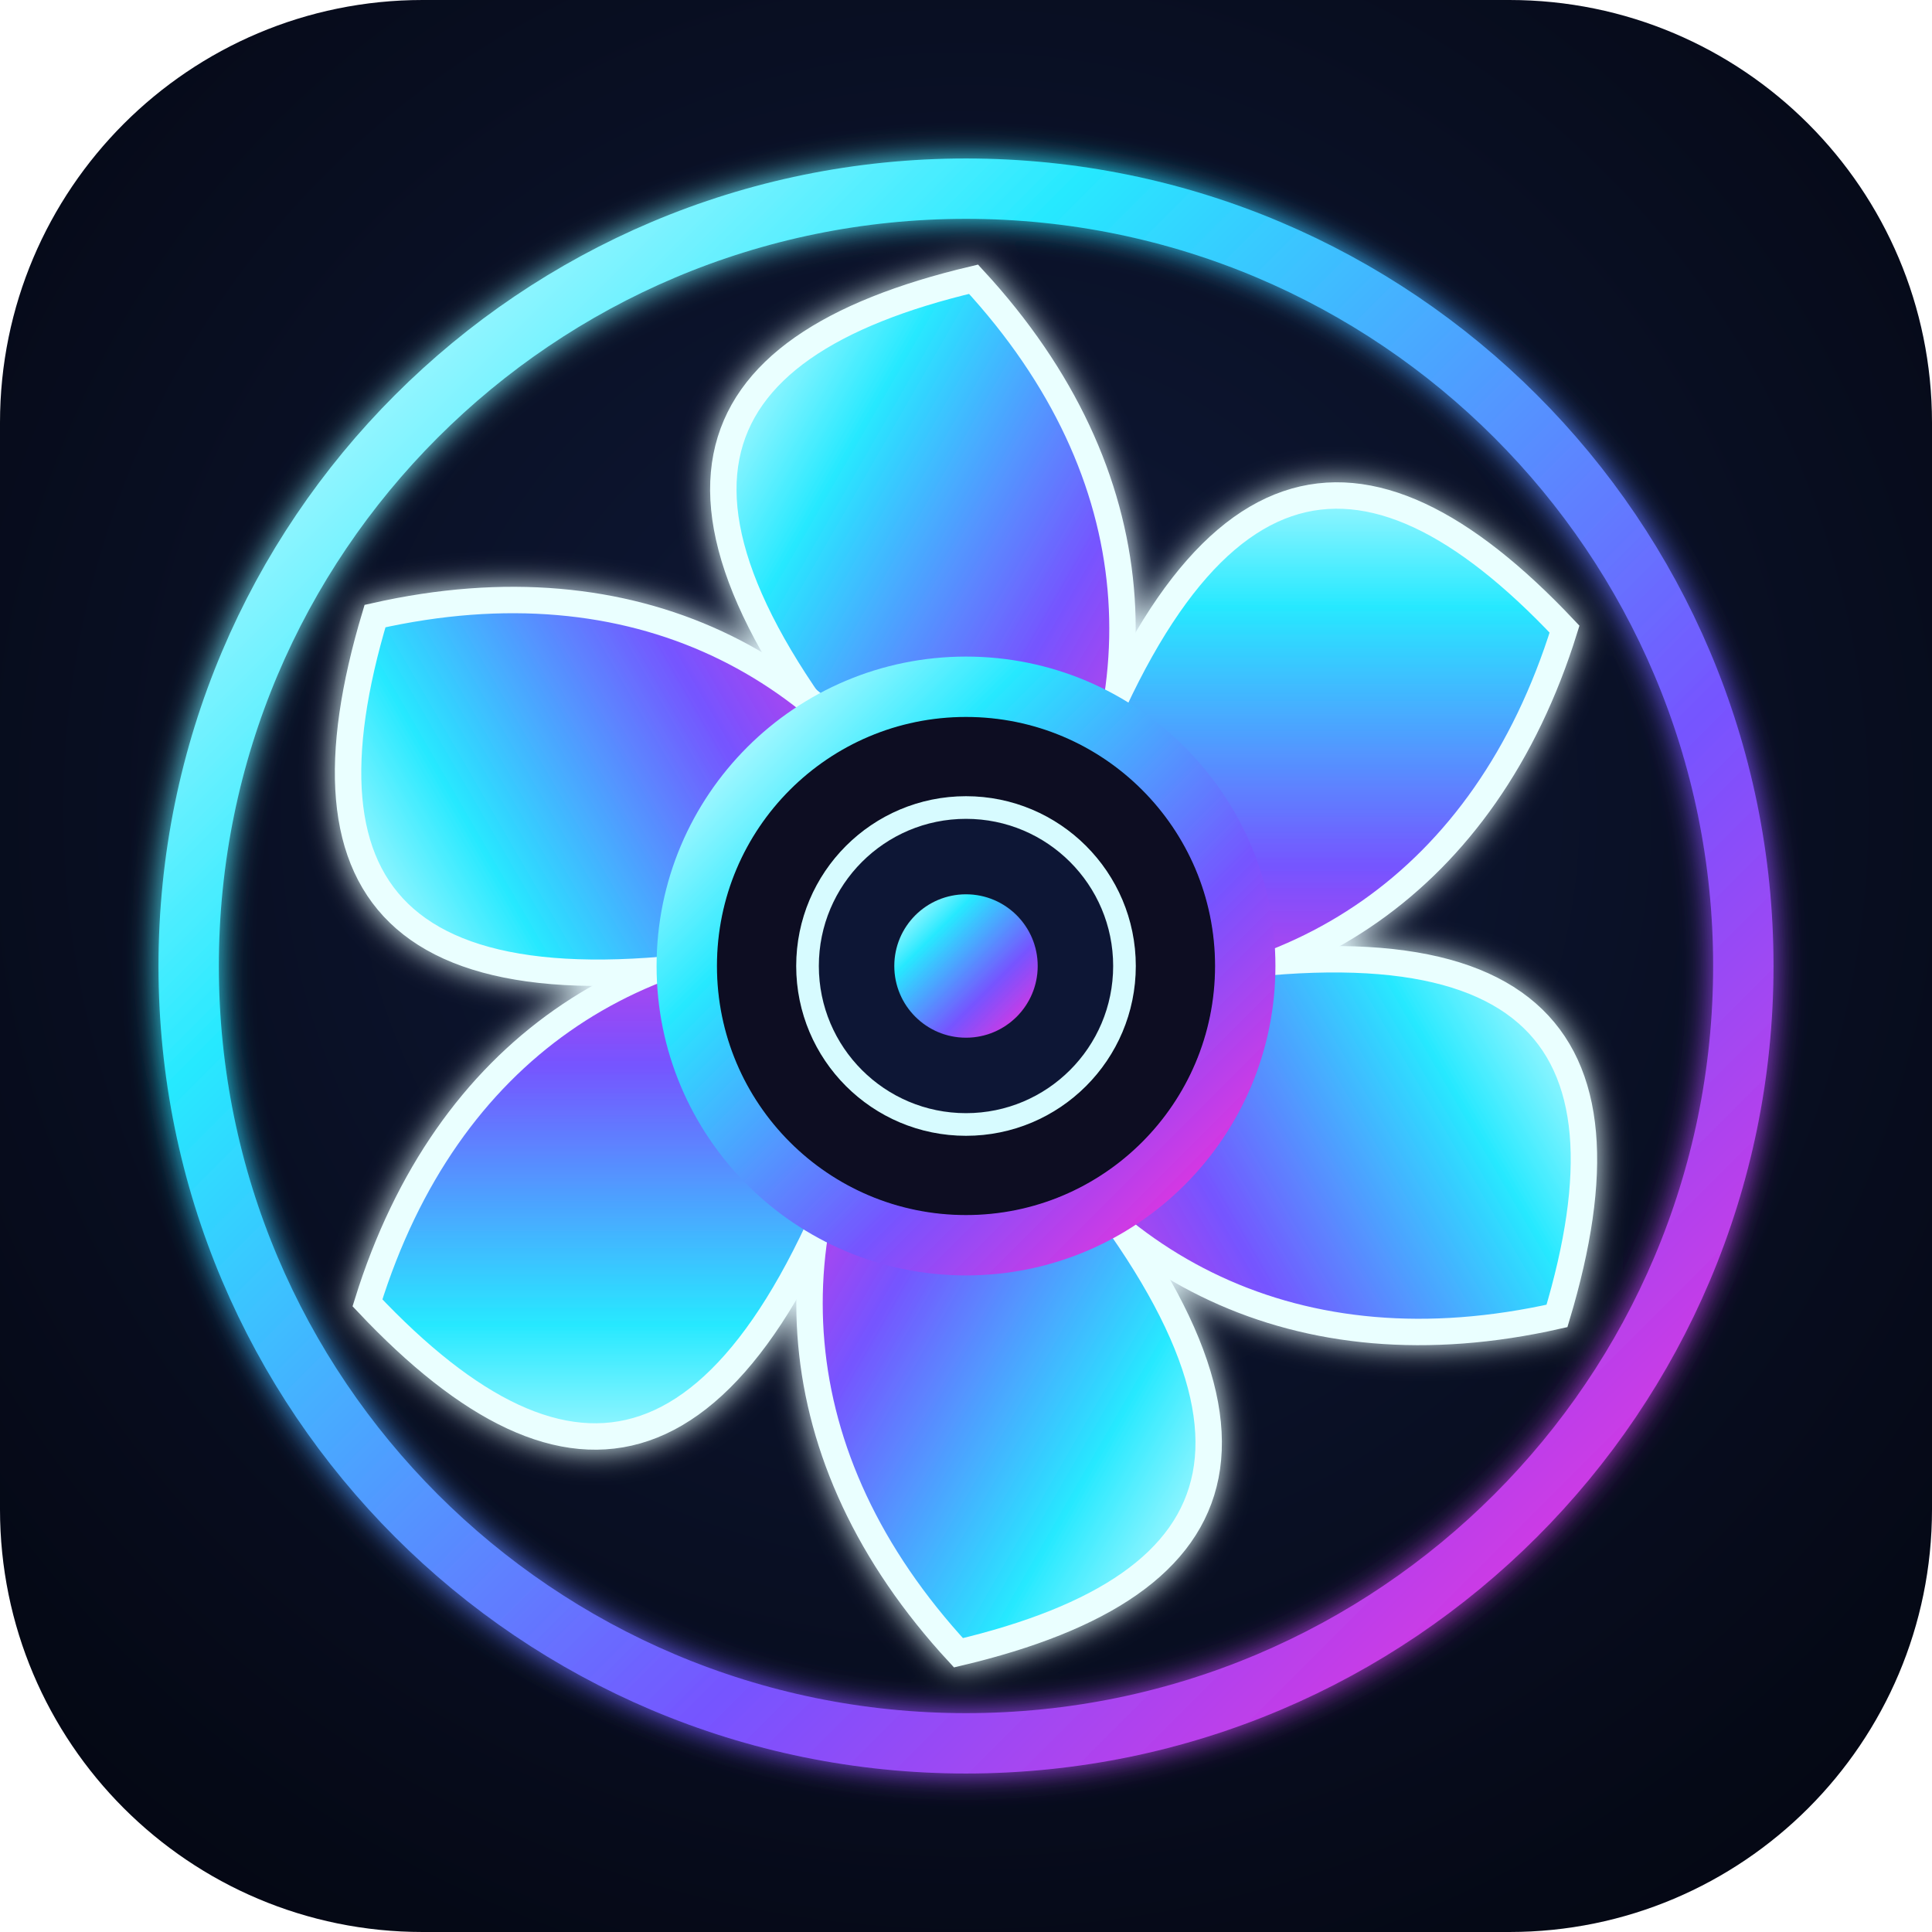
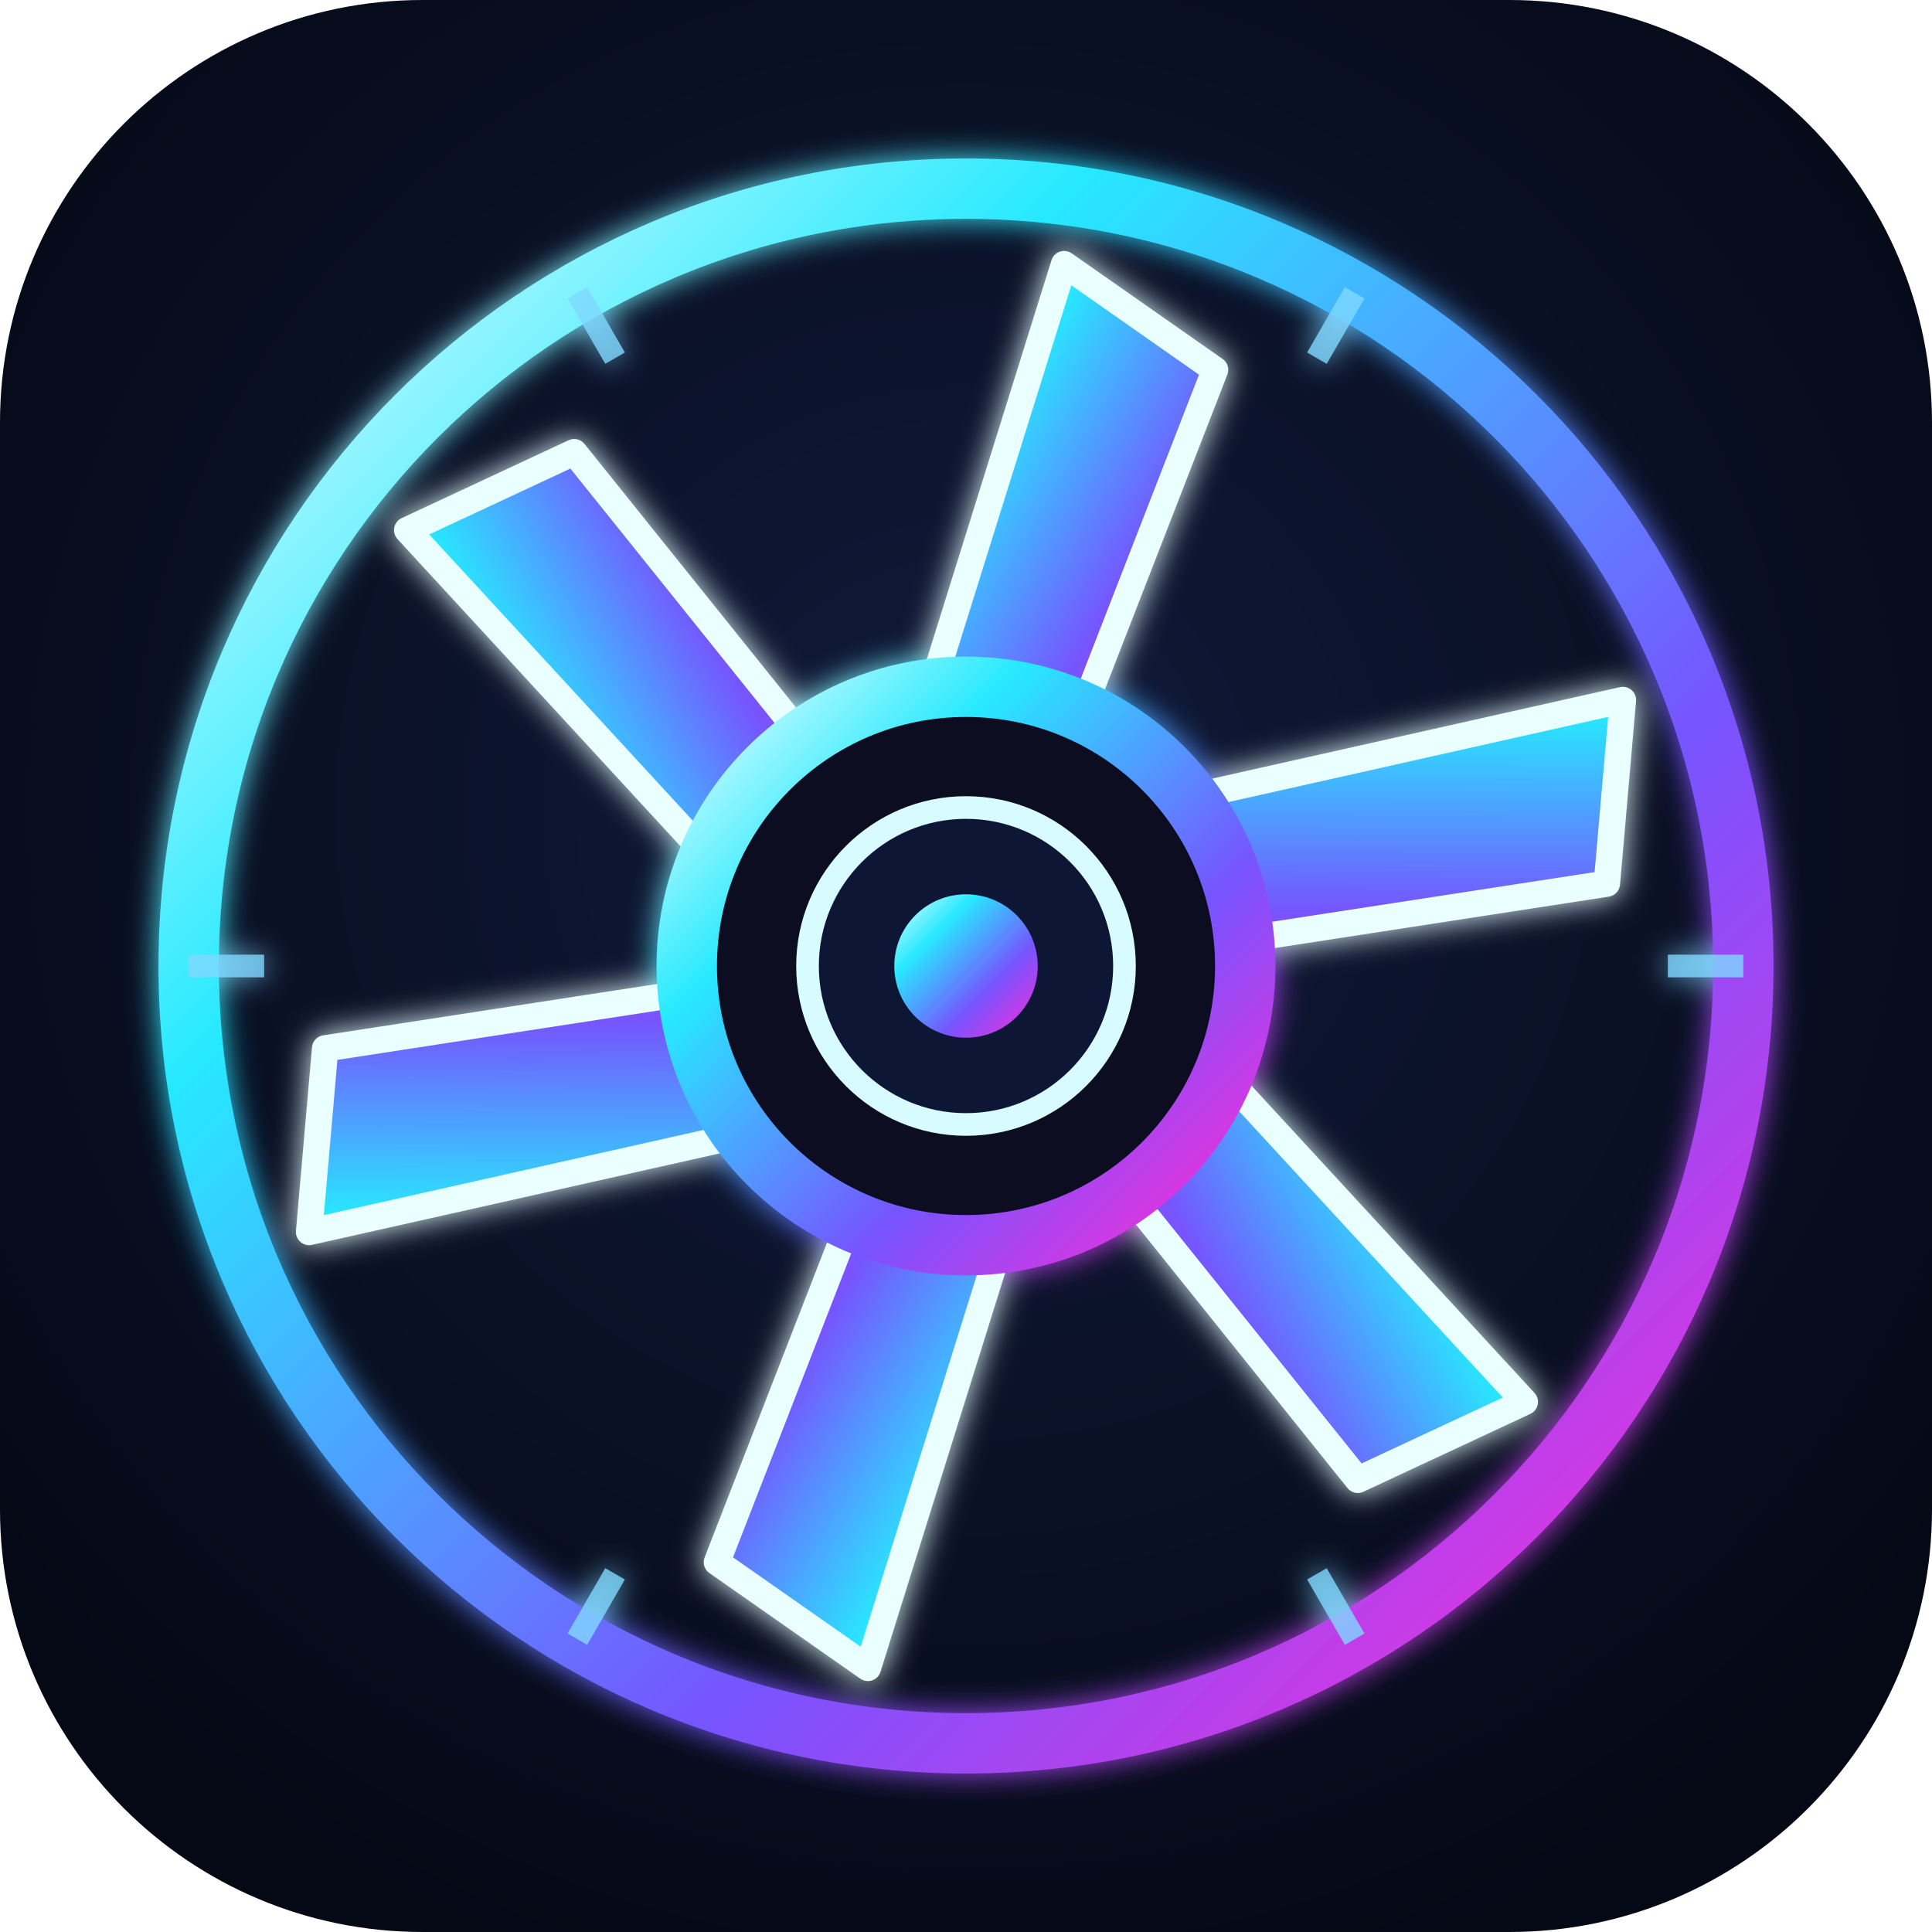
<svg xmlns="http://www.w3.org/2000/svg" viewBox="0 0 256 256" role="img" aria-labelledby="t d">
  <defs>
    <radialGradient id="b" cx=".5" cy=".42" r=".9">
      <stop stop-color="#101a3a" />
      <stop offset=".7" stop-color="#050916" />
      <stop offset="1" stop-color="#02040c" />
    </radialGradient>
    <linearGradient id="n" x1="0" y1="0" x2="1" y2="1">
      <stop stop-color="#eaffff" />
      <stop offset=".28" stop-color="#27e9ff" />
      <stop offset=".66" stop-color="#7654ff" />
      <stop offset="1" stop-color="#ff2bd6" />
    </linearGradient>
    <filter id="g" x="-60%" y="-60%" width="220%" height="220%">
      <feGaussianBlur stdDeviation="4" result="x" />
      <feMerge>
        <feMergeNode in="x" />
        <feMergeNode in="SourceGraphic" />
      </feMerge>
    </filter>
  </defs>
  <rect width="256" height="256" rx="56" fill="url(#b)" />
  <g transform="translate(128 128) scale(.5)" filter="url(#g)">
    <circle r="206" fill="none" stroke="url(#n)" stroke-width="16" />
-     <g fill="url(#n)" stroke="#eaffff" stroke-width="7">
-       <path d="M-18-40C-90-122-74-164 2-182c48 52 50 112 18 164-12 15-24 22-38 18Z" />
-       <path d="M-18-40C-90-122-74-164 2-182c48 52 50 112 18 164-12 15-24 22-38 18Z" transform="rotate(60)" />
-       <path d="M-18-40C-90-122-74-164 2-182c48 52 50 112 18 164-12 15-24 22-38 18Z" transform="rotate(120)" />
-       <path d="M-18-40C-90-122-74-164 2-182c48 52 50 112 18 164-12 15-24 22-38 18Z" transform="rotate(180)" />
-       <path d="M-18-40C-90-122-74-164 2-182c48 52 50 112 18 164-12 15-24 22-38 18Z" transform="rotate(240)" />
-       <path d="M-18-40C-90-122-74-164 2-182c48 52 50 112 18 164-12 15-24 22-38 18Z" transform="rotate(300)" />
+     <g stroke="#7fd8ff" stroke-width="6" opacity=".8">
+       <path d="M0-206V-186" transform="rotate(30)" />
+       <path d="M0-206V-186" transform="rotate(90)" />
+       <path d="M0-206V-186" transform="rotate(150)" />
+       <path d="M0-206V-186" transform="rotate(210)" />
+       <path d="M0-206V-186" transform="rotate(270)" />
+       <path d="M0-206V-186" transform="rotate(330)" />
+     </g>
+     <g fill="url(#n)" stroke="#eaffff" stroke-width="7" stroke-linejoin="round">
+       <path d="M-14-58 26-186 66-158 24-50Z" />
+       <path d="M-14-58 26-186 66-158 24-50Z" transform="rotate(60)" />
+       <path d="M-14-58 26-186 66-158 24-50Z" transform="rotate(120)" />
+       <path d="M-14-58 26-186 66-158 24-50Z" transform="rotate(180)" />
+       <path d="M-14-58 26-186 66-158 24-50Z" transform="rotate(240)" />
+       <path d="M-14-58 26-186 66-158 24-50Z" transform="rotate(300)" />
    </g>
    <circle r="74" fill="#070d20" stroke="url(#n)" stroke-width="16" />
    <circle r="42" fill="#101936" stroke="#d7fbff" stroke-width="6" />
    <circle r="19" fill="url(#n)" />
  </g>
</svg>
